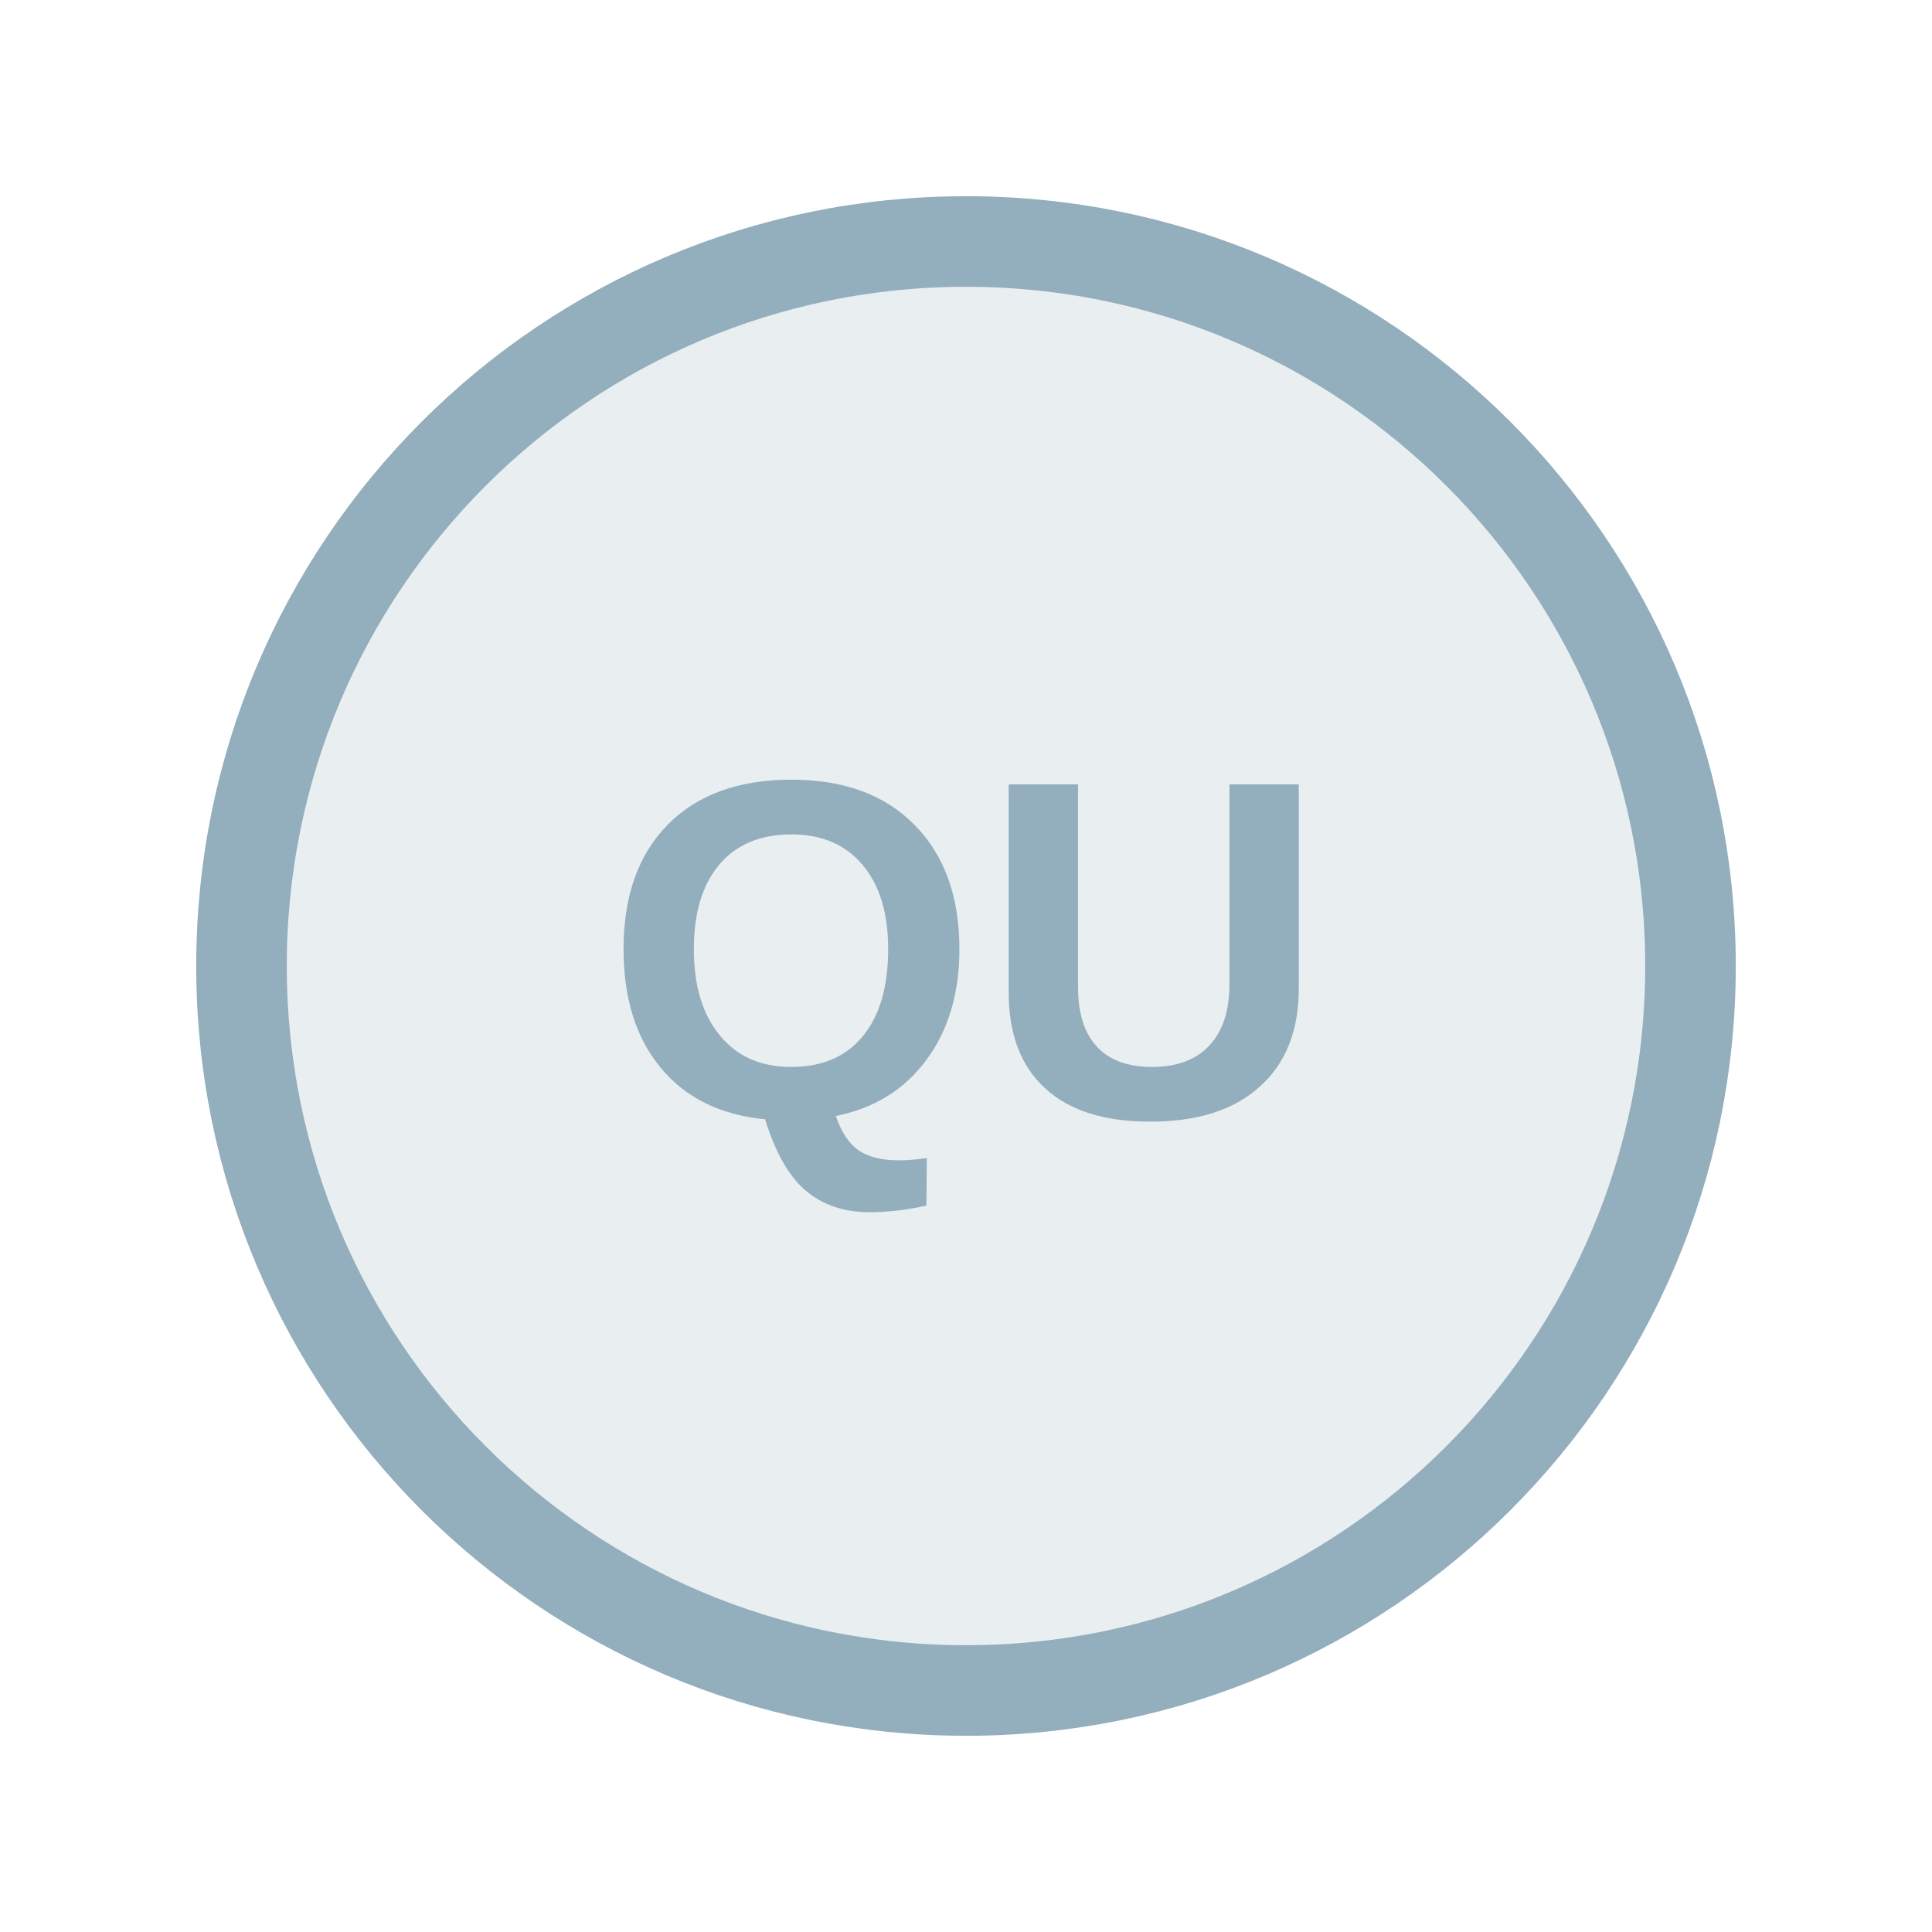
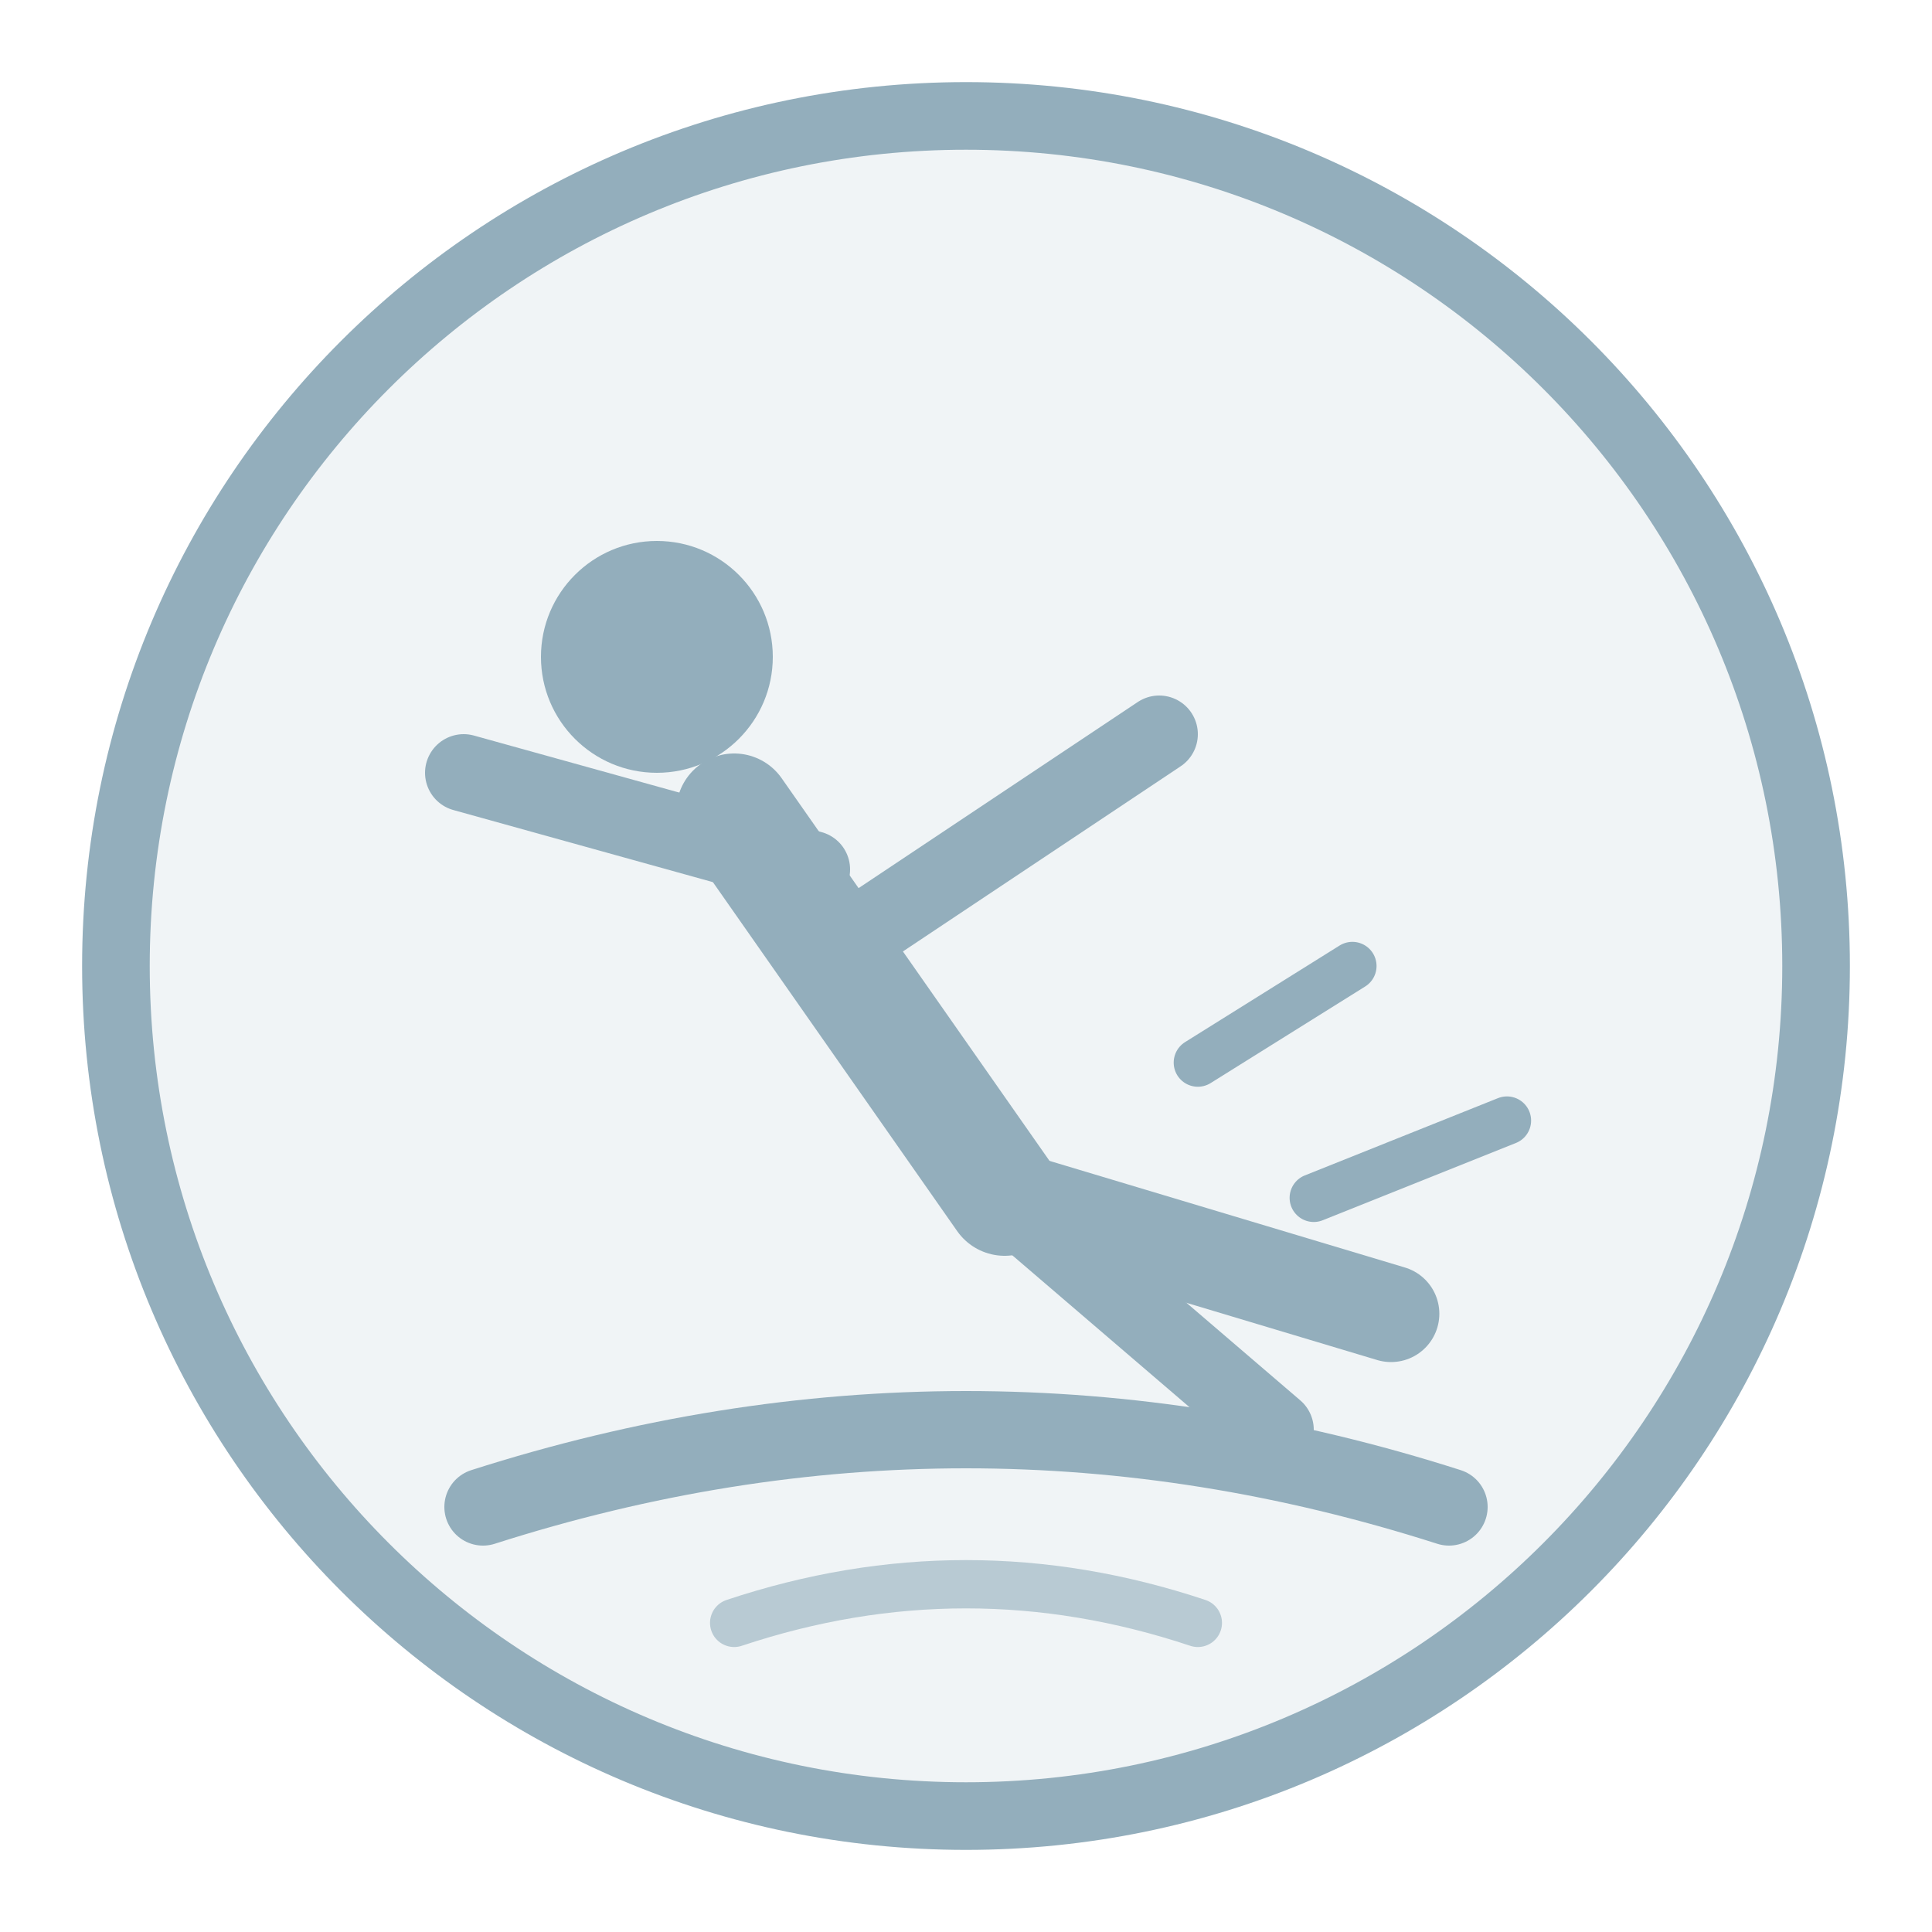
- <svg xmlns="http://www.w3.org/2000/svg" viewBox="0 0 64 64">
-   <circle cx="32" cy="32" r="24" fill="#93aebc33" stroke="#93aebc" stroke-width="3" />
-   <text x="32" y="37" text-anchor="middle" font-family="Arial,sans-serif" font-size="16" font-weight="700" fill="#93aebc">QU</text>
+ <svg xmlns="http://www.w3.org/2000/svg" viewBox="0 0 100 100" width="100" height="100">
+   <circle cx="50" cy="50" r="44" fill="#93aebc22" stroke="#93aebc" stroke-width="3.5" />
+   <path d="M25 78 Q50 70 75 78" fill="none" stroke="#93aebc" stroke-width="4" stroke-linecap="round" />
+   <path d="M38 84 Q50 80 62 84" fill="none" stroke="#93aebc" stroke-width="2.5" stroke-linecap="round" opacity="0.6" />
+   <circle cx="34" cy="34" r="6" fill="#93aebc" />
+   <path d="M38 42 L52 62" fill="none" stroke="#93aebc" stroke-width="6" stroke-linecap="round" />
+   <path d="M42 45 L24 40" fill="none" stroke="#93aebc" stroke-width="4" stroke-linecap="round" />
+   <path d="M45 48 L60 38" fill="none" stroke="#93aebc" stroke-width="4" stroke-linecap="round" />
+   <path d="M52 62 L72 68" fill="none" stroke="#93aebc" stroke-width="5" stroke-linecap="round" />
+   <path d="M52 62 L66 74" fill="none" stroke="#93aebc" stroke-width="4" stroke-linecap="round" />
+   <path d="M68 62 L78 58 M62 55 L70 50" stroke="#93aebc" stroke-width="2.5" stroke-linecap="round" />
</svg>
